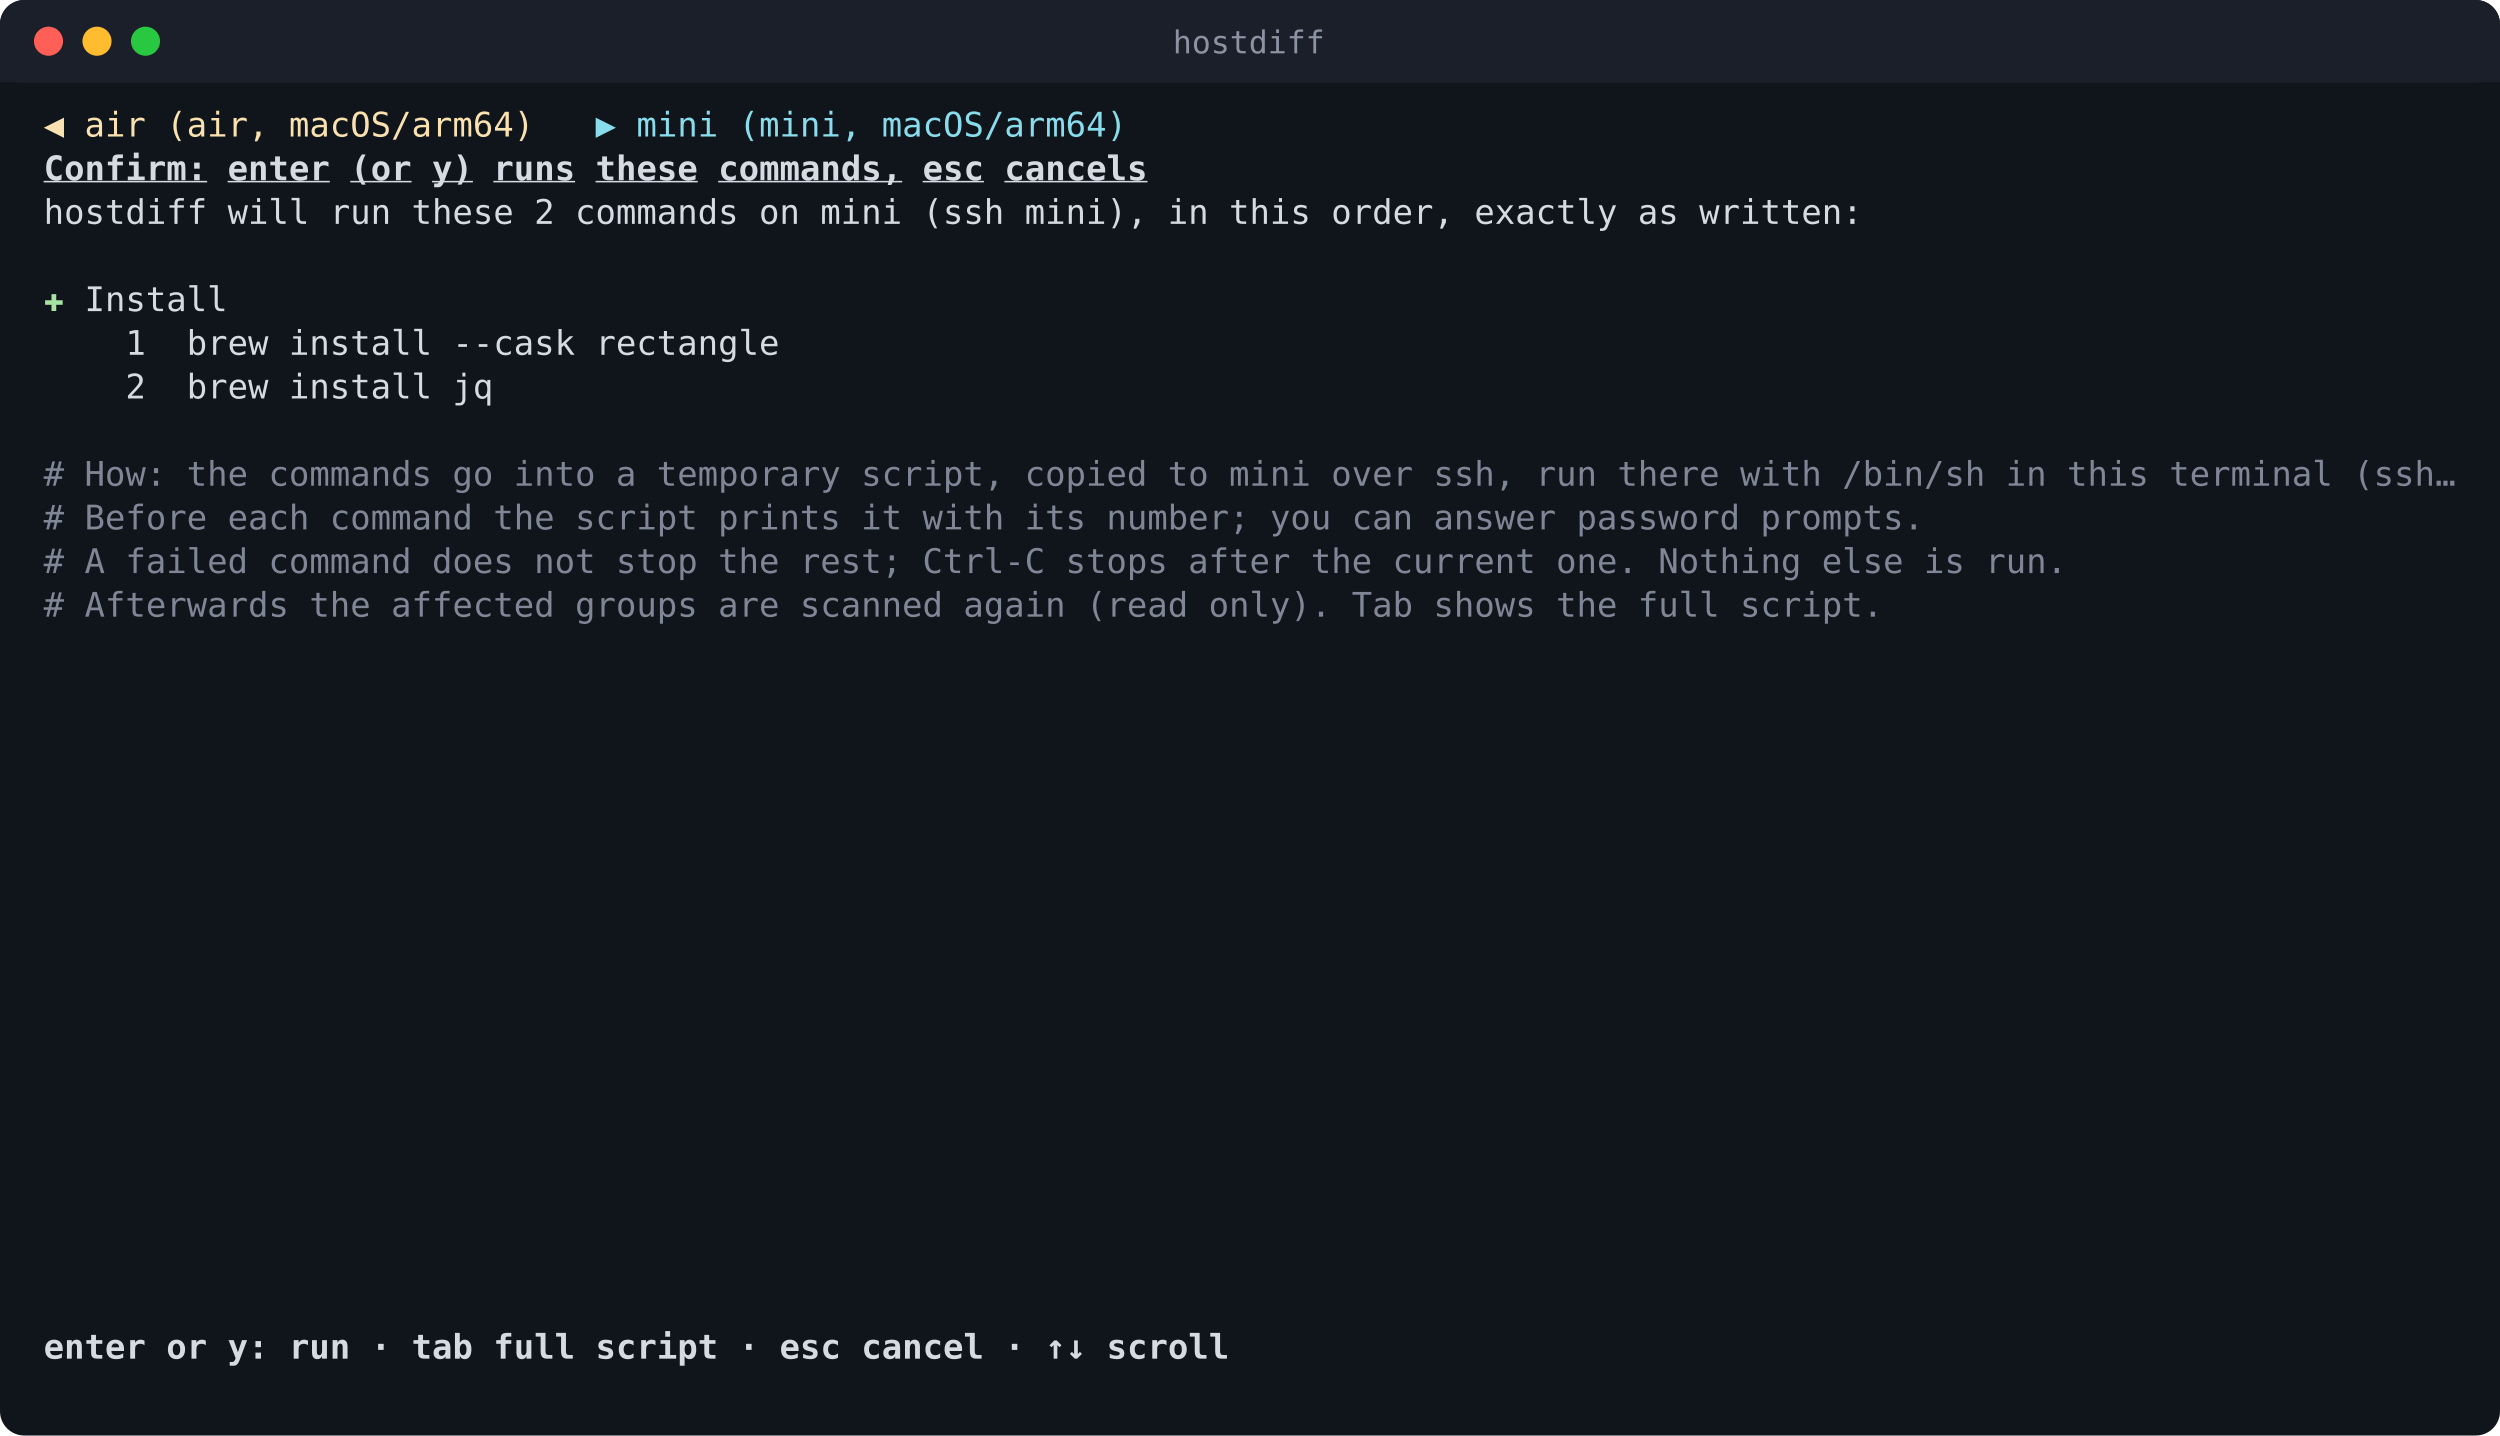
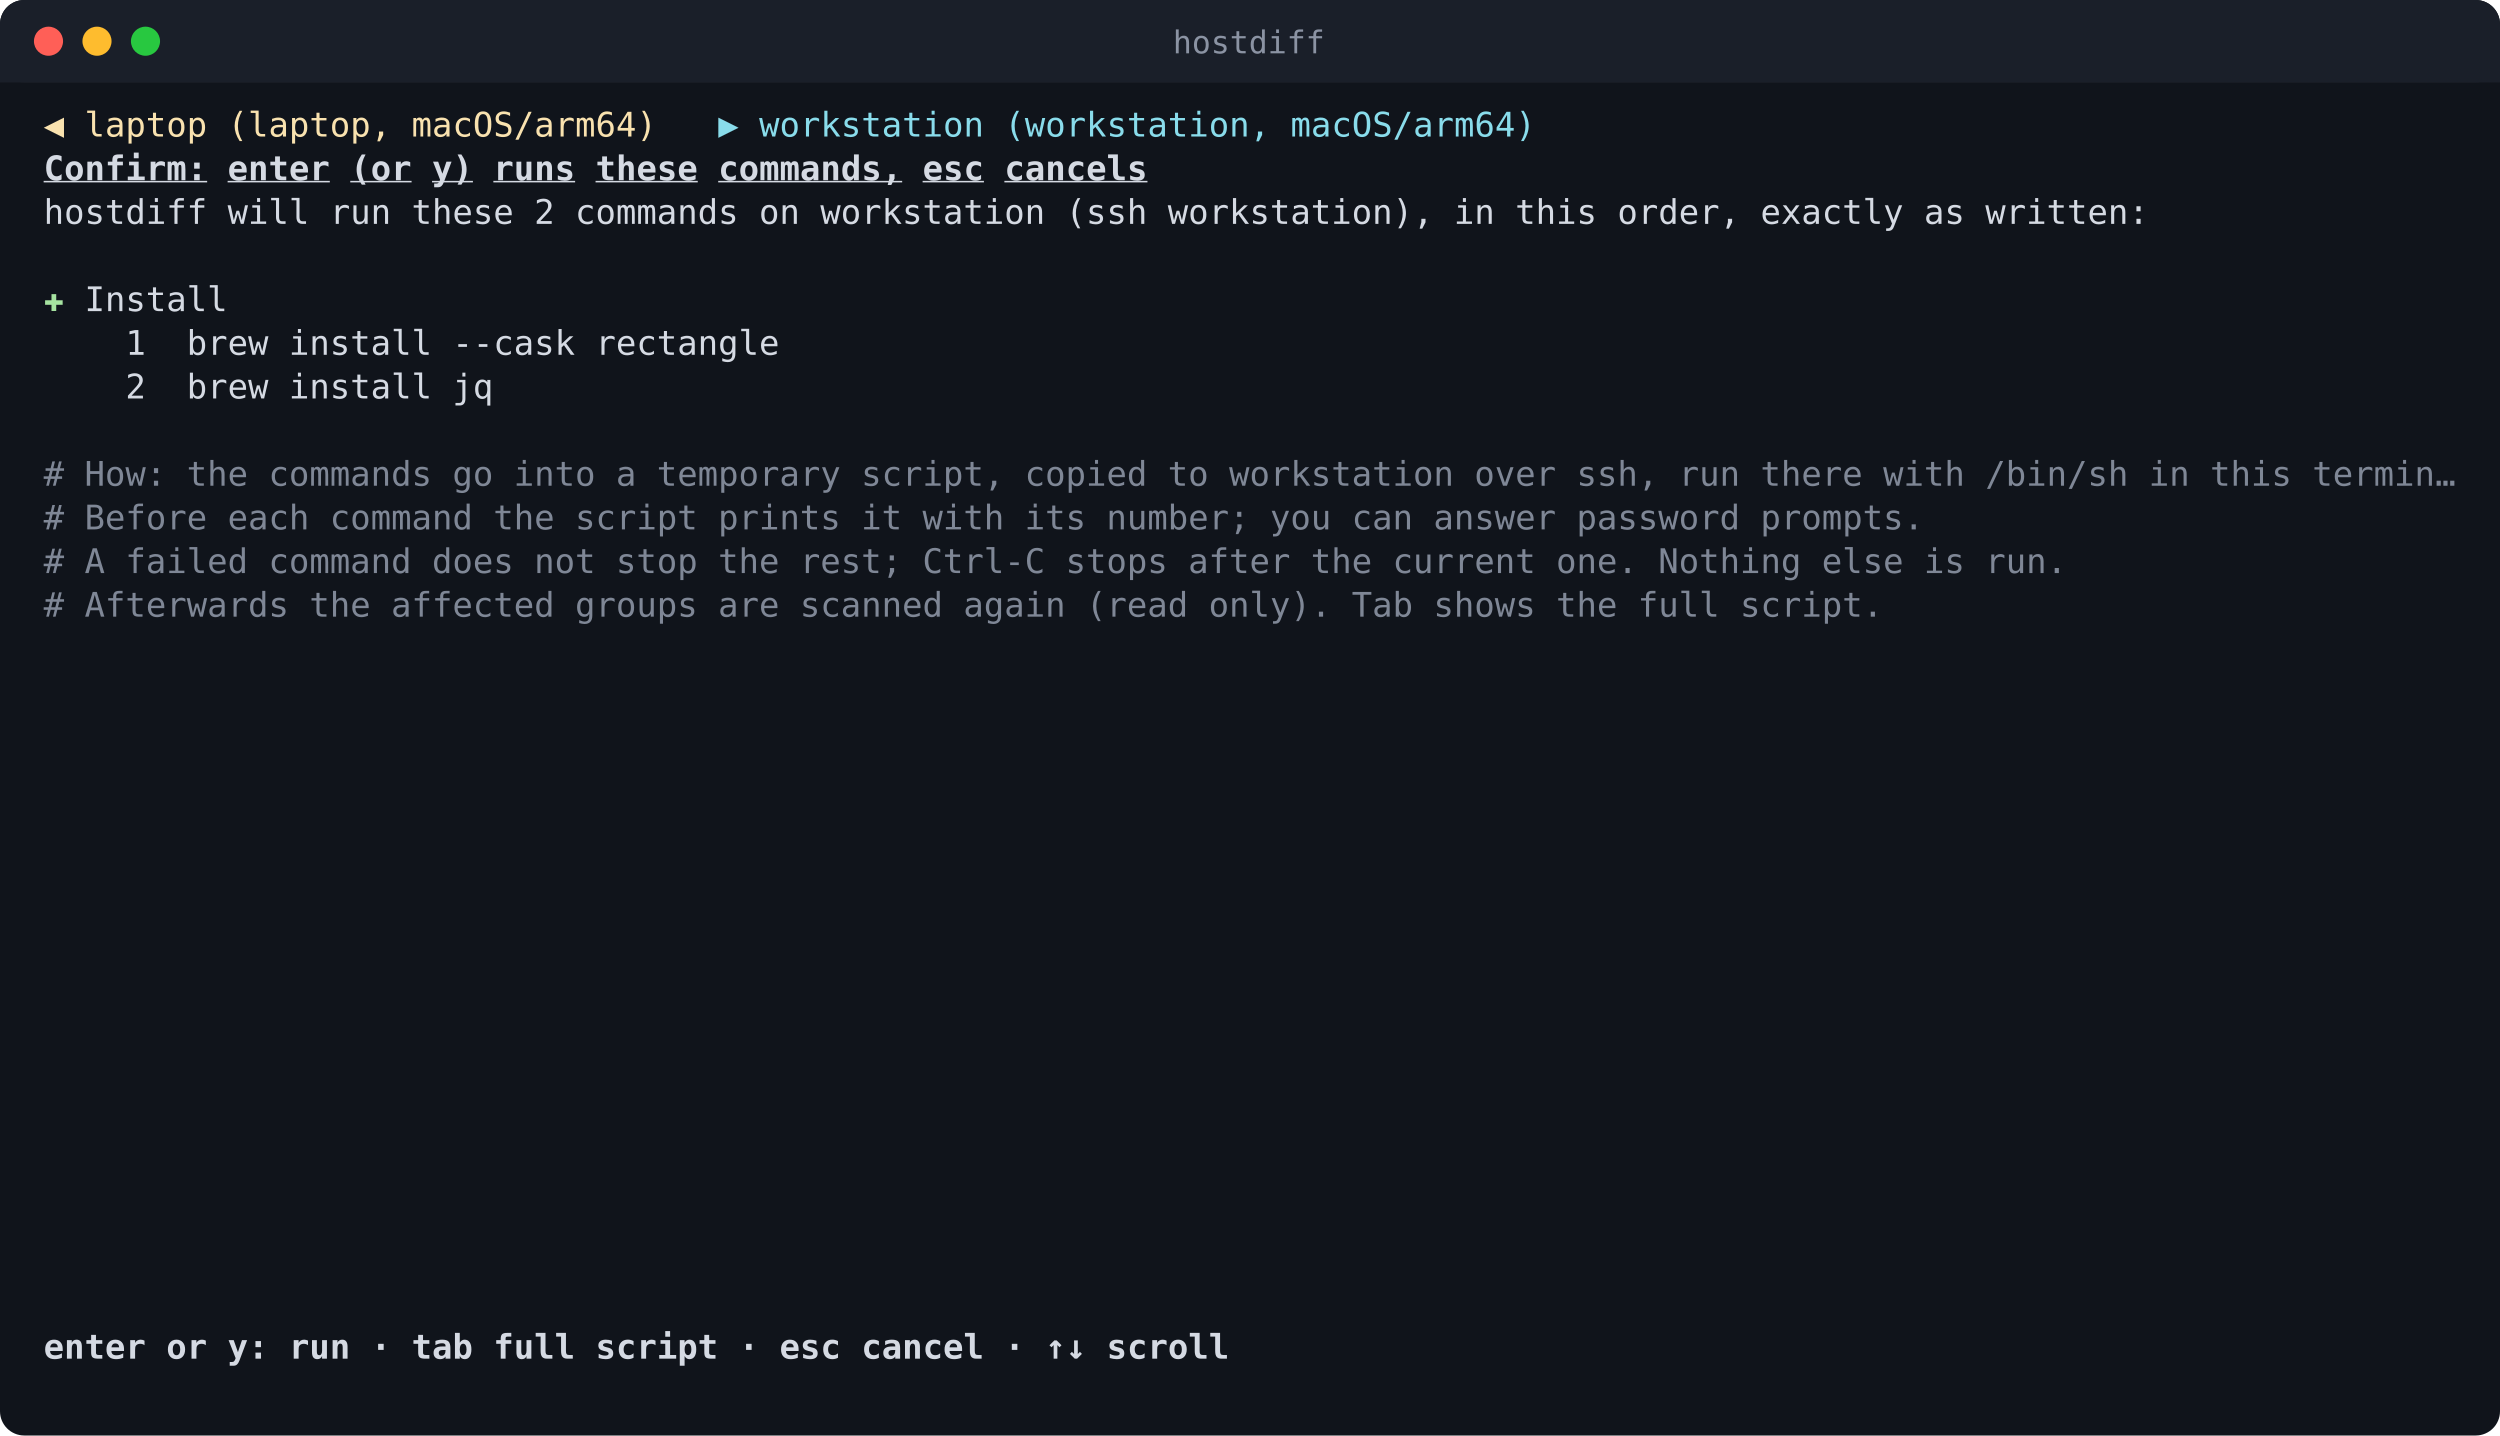
<svg xmlns="http://www.w3.org/2000/svg" width="1031" height="592" viewBox="0 0 1031 592" font-family="'SF Mono', Menlo, Consolas, 'DejaVu Sans Mono', 'Liberation Mono', monospace" font-size="14">
  <rect width="1031" height="592" rx="10" fill="#10141b" />
  <rect width="1031" height="34" rx="10" fill="#1a1f29" />
  <rect y="24" width="1031" height="10" fill="#1a1f29" />
  <circle cx="20" cy="17" r="6" fill="#ff5f57" />
  <circle cx="40" cy="17" r="6" fill="#febc2e" />
  <circle cx="60" cy="17" r="6" fill="#28c840" />
  <text x="515" y="22" fill="#8b93a3" text-anchor="middle" font-size="13">hostdiff</text>
  <text x="18.00" y="56.32" fill="#f9e2af" textLength="8.43" lengthAdjust="spacingAndGlyphs" xml:space="preserve">◀</text>
-   <text x="26.43" y="56.32" fill="#f9e2af" xml:space="preserve"> air (air, macOS/arm64)</text>
-   <text x="245.61" y="56.32" fill="#89dceb" textLength="8.43" lengthAdjust="spacingAndGlyphs" xml:space="preserve">▶</text>
-   <text x="254.04" y="56.32" fill="#89dceb" xml:space="preserve"> mini (mini, macOS/arm64)</text>
+   <text x="26.43" y="56.32" fill="#f9e2af" xml:space="preserve"> laptop (laptop, macOS/arm64)</text>
+   <text x="296.19" y="56.32" fill="#89dceb" textLength="8.43" lengthAdjust="spacingAndGlyphs" xml:space="preserve">▶</text>
+   <text x="304.62" y="56.32" fill="#89dceb" xml:space="preserve"> workstation (workstation, macOS/arm64)</text>
  <text x="18.00" y="74.32" fill="#d5dae3" font-weight="700" text-decoration="underline" xml:space="preserve">Confirm:</text>
  <text x="93.87" y="74.32" fill="#d5dae3" font-weight="700" text-decoration="underline" xml:space="preserve">enter</text>
  <text x="144.45" y="74.32" fill="#d5dae3" font-weight="700" text-decoration="underline" xml:space="preserve">(or</text>
  <text x="178.17" y="74.32" fill="#d5dae3" font-weight="700" text-decoration="underline" xml:space="preserve">y)</text>
  <text x="203.46" y="74.32" fill="#d5dae3" font-weight="700" text-decoration="underline" xml:space="preserve">runs</text>
  <text x="245.61" y="74.32" fill="#d5dae3" font-weight="700" text-decoration="underline" xml:space="preserve">these</text>
  <text x="296.19" y="74.32" fill="#d5dae3" font-weight="700" text-decoration="underline" xml:space="preserve">commands,</text>
  <text x="380.49" y="74.32" fill="#d5dae3" font-weight="700" text-decoration="underline" xml:space="preserve">esc</text>
  <text x="414.21" y="74.32" fill="#d5dae3" font-weight="700" text-decoration="underline" xml:space="preserve">cancels</text>
-   <text x="18.00" y="92.32" fill="#d5dae3" xml:space="preserve">hostdiff will run these 2 commands on mini (ssh mini), in this order, exactly as written:</text>
+   <text x="18.00" y="92.32" fill="#d5dae3" xml:space="preserve">hostdiff will run these 2 commands on workstation (ssh workstation), in this order, exactly as written:</text>
  <text x="18.00" y="128.32" fill="#a6e3a1" textLength="8.43" lengthAdjust="spacingAndGlyphs" xml:space="preserve">✚</text>
  <text x="26.43" y="128.32" fill="#d5dae3" xml:space="preserve"> Install</text>
  <text x="18.00" y="146.32" fill="#d5dae3" xml:space="preserve">    1  brew install --cask rectangle</text>
  <text x="18.00" y="164.32" fill="#d5dae3" xml:space="preserve">    2  brew install jq</text>
-   <text x="18.00" y="200.32" fill="#7f8796" xml:space="preserve"># How: the commands go into a temporary script, copied to mini over ssh, run there with /bin/sh in this terminal (ssh</text>
+   <text x="18.00" y="200.32" fill="#7f8796" xml:space="preserve"># How: the commands go into a temporary script, copied to workstation over ssh, run there with /bin/sh in this termin</text>
  <text x="1004.31" y="200.32" fill="#7f8796" textLength="8.43" lengthAdjust="spacingAndGlyphs" xml:space="preserve">…</text>
  <text x="18.00" y="218.32" fill="#7f8796" xml:space="preserve"># Before each command the script prints it with its number; you can answer password prompts.</text>
  <text x="18.00" y="236.32" fill="#7f8796" xml:space="preserve"># A failed command does not stop the rest; Ctrl-C stops after the current one. Nothing else is run.</text>
  <text x="18.00" y="254.32" fill="#7f8796" xml:space="preserve"># Afterwards the affected groups are scanned again (read only). Tab shows the full script.</text>
  <text x="18.00" y="560.32" fill="#d5dae3" font-weight="700" xml:space="preserve">enter or y: run </text>
  <text x="152.88" y="560.32" fill="#d5dae3" font-weight="700" textLength="8.43" lengthAdjust="spacingAndGlyphs" xml:space="preserve">·</text>
  <text x="161.31" y="560.32" fill="#d5dae3" font-weight="700" xml:space="preserve"> tab full script </text>
  <text x="304.62" y="560.32" fill="#d5dae3" font-weight="700" textLength="8.43" lengthAdjust="spacingAndGlyphs" xml:space="preserve">·</text>
  <text x="313.05" y="560.32" fill="#d5dae3" font-weight="700" xml:space="preserve"> esc cancel </text>
  <text x="414.21" y="560.32" fill="#d5dae3" font-weight="700" textLength="8.43" lengthAdjust="spacingAndGlyphs" xml:space="preserve">·</text>
  <text x="431.07" y="560.32" fill="#d5dae3" font-weight="700" textLength="8.43" lengthAdjust="spacingAndGlyphs" xml:space="preserve">↑</text>
  <text x="439.50" y="560.32" fill="#d5dae3" font-weight="700" textLength="8.43" lengthAdjust="spacingAndGlyphs" xml:space="preserve">↓</text>
  <text x="447.93" y="560.32" fill="#d5dae3" font-weight="700" xml:space="preserve"> scroll</text>
</svg>
